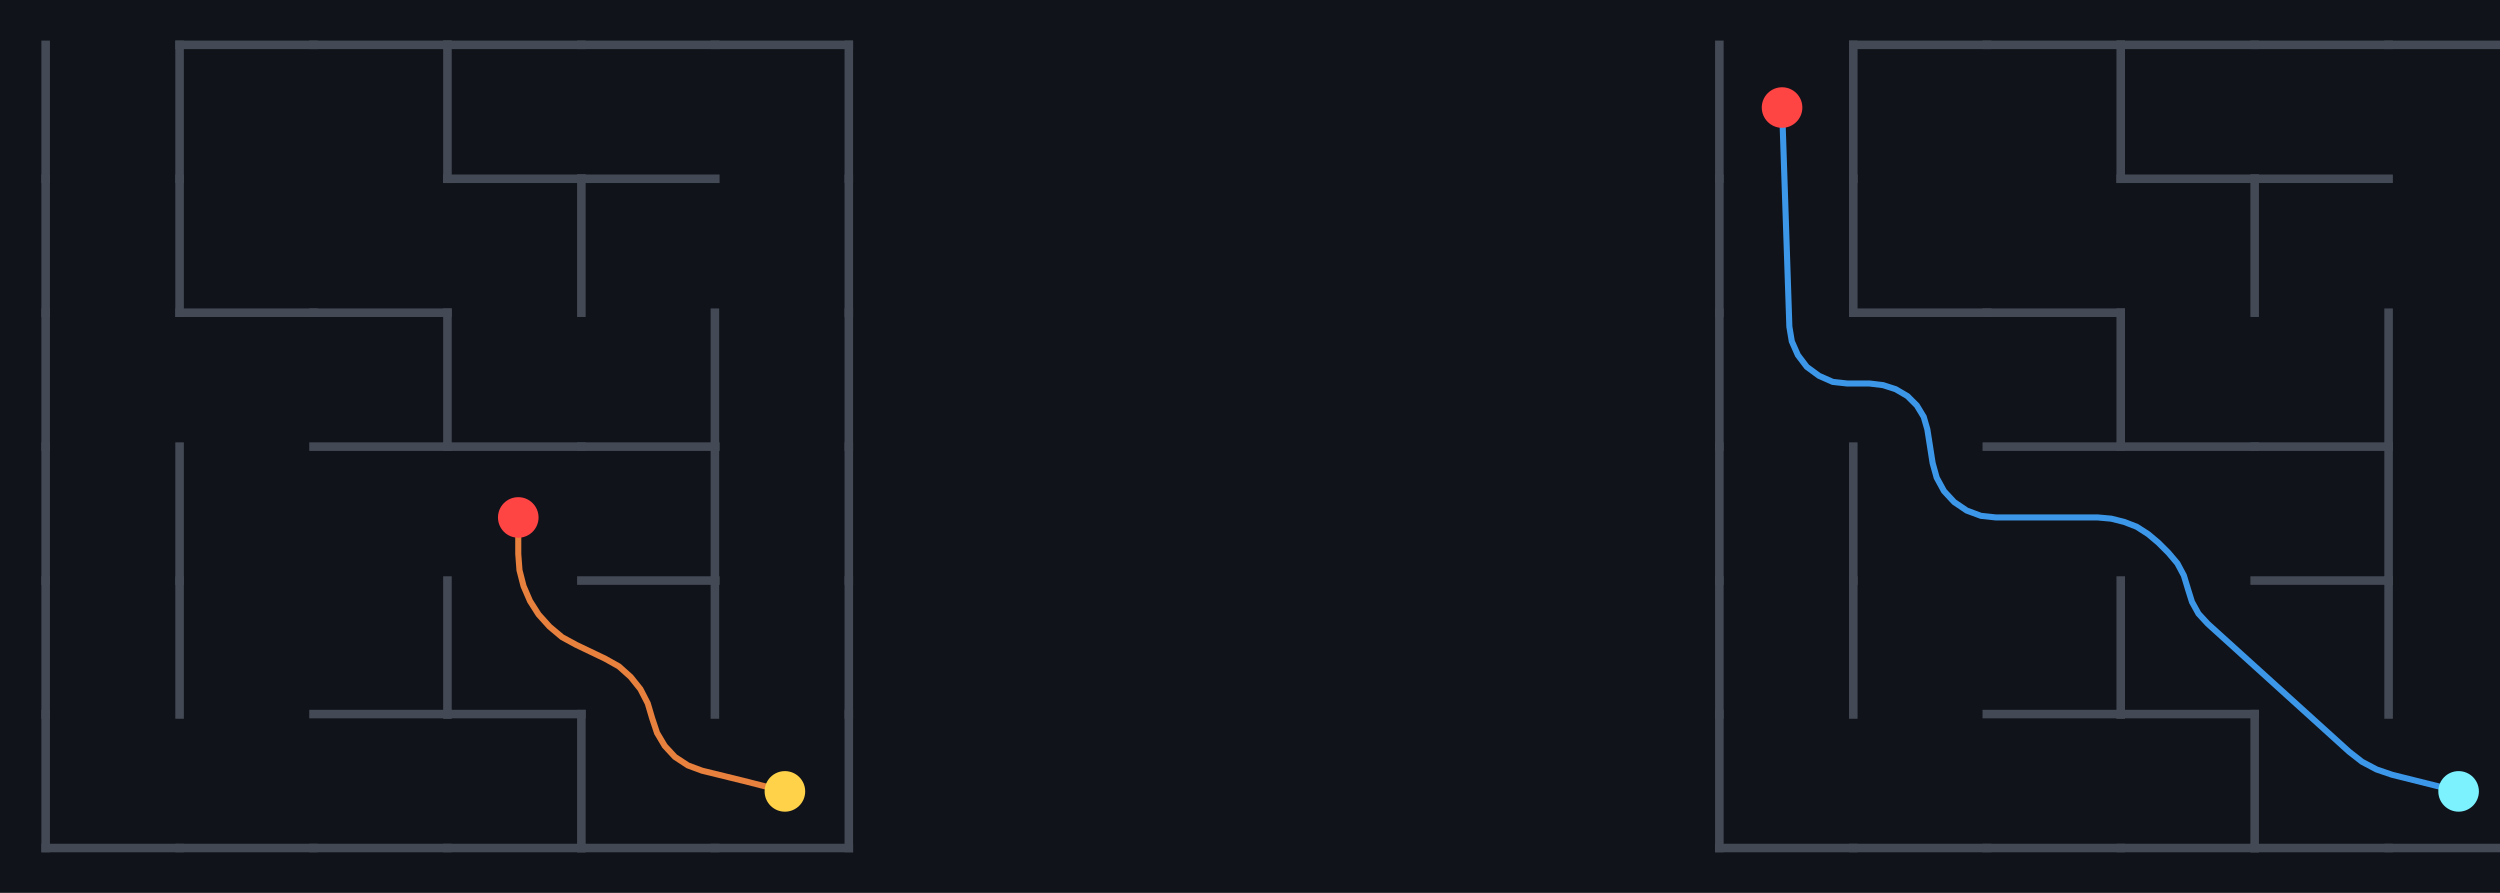
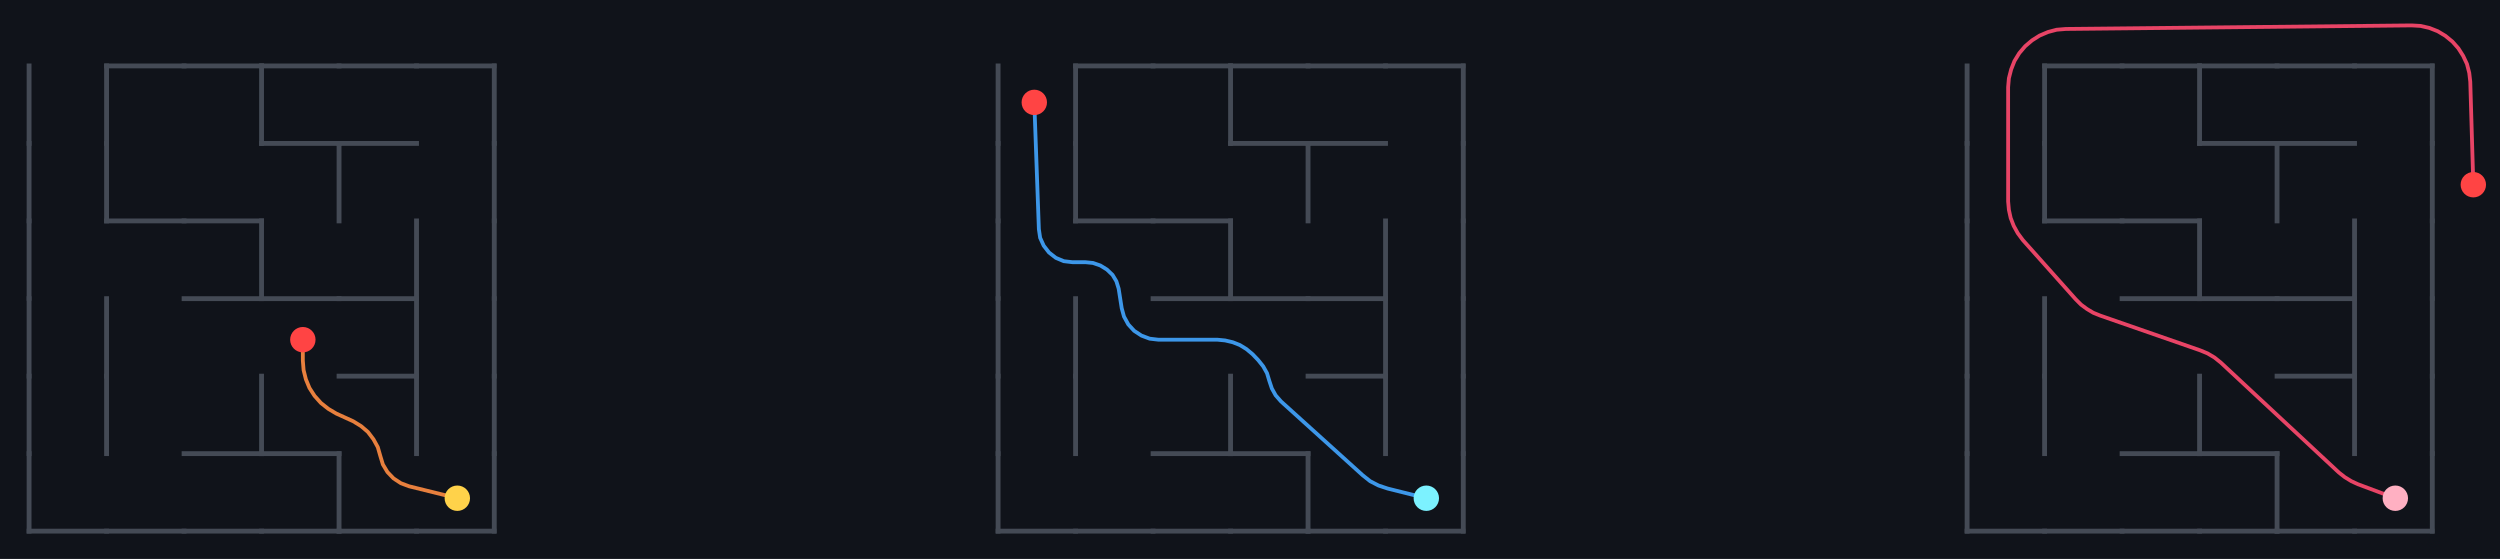
- <svg xmlns="http://www.w3.org/2000/svg" width="616" height="220" viewBox="0 0 616 220">
-   <rect x="0" y="0" width="616" height="220" fill="#10131a" />
-   <rect x="43.2" y="10" width="35.1" height="2.1" fill="#444a55" />
-   <rect x="76.2" y="10" width="35.1" height="2.1" fill="#444a55" />
-   <rect x="109.2" y="10" width="35.1" height="2.1" fill="#444a55" />
-   <rect x="142.2" y="10" width="35.1" height="2.1" fill="#444a55" />
-   <rect x="175.1" y="10" width="35.1" height="2.1" fill="#444a55" />
-   <rect x="109.2" y="43" width="35.1" height="2.1" fill="#444a55" />
-   <rect x="142.2" y="43" width="35.1" height="2.1" fill="#444a55" />
-   <rect x="43.2" y="76" width="35.1" height="2.1" fill="#444a55" />
-   <rect x="76.2" y="76" width="35.1" height="2.1" fill="#444a55" />
-   <rect x="76.2" y="109" width="35.1" height="2.1" fill="#444a55" />
-   <rect x="109.2" y="109" width="35.1" height="2.1" fill="#444a55" />
-   <rect x="142.2" y="109" width="35.1" height="2.1" fill="#444a55" />
-   <rect x="142.2" y="142" width="35.1" height="2.1" fill="#444a55" />
-   <rect x="76.2" y="174.9" width="35.1" height="2.1" fill="#444a55" />
-   <rect x="109.2" y="174.9" width="35.1" height="2.1" fill="#444a55" />
-   <rect x="10.2" y="207.9" width="35.1" height="2.1" fill="#444a55" />
-   <rect x="43.2" y="207.9" width="35.1" height="2.1" fill="#444a55" />
-   <rect x="76.2" y="207.9" width="35.1" height="2.1" fill="#444a55" />
-   <rect x="109.2" y="207.9" width="35.1" height="2.1" fill="#444a55" />
-   <rect x="142.2" y="207.9" width="35.1" height="2.1" fill="#444a55" />
-   <rect x="175.1" y="207.9" width="35.1" height="2.1" fill="#444a55" />
-   <rect x="10.2" y="10" width="2.1" height="35.1" fill="#444a55" />
-   <rect x="43.2" y="10" width="2.1" height="35.1" fill="#444a55" />
-   <rect x="109.2" y="10" width="2.1" height="35.1" fill="#444a55" />
-   <rect x="208.1" y="10" width="2.1" height="35.1" fill="#444a55" />
-   <rect x="10.2" y="43" width="2.1" height="35.1" fill="#444a55" />
-   <rect x="43.2" y="43" width="2.1" height="35.1" fill="#444a55" />
-   <rect x="142.2" y="43" width="2.1" height="35.1" fill="#444a55" />
-   <rect x="208.1" y="43" width="2.1" height="35.1" fill="#444a55" />
-   <rect x="10.2" y="76" width="2.1" height="35.1" fill="#444a55" />
-   <rect x="109.2" y="76" width="2.1" height="35.1" fill="#444a55" />
-   <rect x="175.1" y="76" width="2.1" height="35.1" fill="#444a55" />
-   <rect x="208.1" y="76" width="2.1" height="35.1" fill="#444a55" />
-   <rect x="10.2" y="109" width="2.1" height="35.1" fill="#444a55" />
-   <rect x="43.2" y="109" width="2.1" height="35.1" fill="#444a55" />
-   <rect x="175.1" y="109" width="2.1" height="35.1" fill="#444a55" />
-   <rect x="208.1" y="109" width="2.1" height="35.1" fill="#444a55" />
-   <rect x="10.2" y="142" width="2.1" height="35.1" fill="#444a55" />
-   <rect x="43.2" y="142" width="2.1" height="35.1" fill="#444a55" />
-   <rect x="109.2" y="142" width="2.1" height="35.1" fill="#444a55" />
-   <rect x="175.1" y="142" width="2.1" height="35.1" fill="#444a55" />
-   <rect x="208.1" y="142" width="2.1" height="35.1" fill="#444a55" />
-   <rect x="10.2" y="174.9" width="2.1" height="35.1" fill="#444a55" />
-   <rect x="142.2" y="174.9" width="2.1" height="35.1" fill="#444a55" />
-   <rect x="208.1" y="174.9" width="2.1" height="35.1" fill="#444a55" />
-   <polyline points="193.4,195 183.2,192.4 173,189.9 169.5,188.6 166.3,186.5 163.8,183.8 161.9,180.6 160.7,177 160.7,177 159.6,173.3 157.8,169.8 155.4,166.8 152.5,164.2 149.1,162.3 142,158.9 138.5,157 135.4,154.4 132.7,151.4 130.6,148.1 129,144.4 128,140.5 127.7,136.5 127.7,127.5" fill="none" stroke="#ff8c42" stroke-width="1.5" stroke-opacity="0.9" />
-   <circle cx="193.4" cy="195" r="5" fill="#ffd24a" />
-   <circle cx="127.7" cy="127.5" r="5" fill="#ff4444" />
-   <rect x="455.6" y="10" width="35.1" height="2.1" fill="#444a55" />
-   <rect x="488.5" y="10" width="35.1" height="2.1" fill="#444a55" />
-   <rect x="521.5" y="10" width="35.1" height="2.1" fill="#444a55" />
-   <rect x="554.5" y="10" width="35.1" height="2.1" fill="#444a55" />
-   <rect x="587.5" y="10" width="35.1" height="2.1" fill="#444a55" />
-   <rect x="521.5" y="43" width="35.1" height="2.1" fill="#444a55" />
-   <rect x="554.5" y="43" width="35.1" height="2.1" fill="#444a55" />
-   <rect x="455.6" y="76" width="35.1" height="2.1" fill="#444a55" />
-   <rect x="488.5" y="76" width="35.1" height="2.1" fill="#444a55" />
-   <rect x="488.5" y="109" width="35.1" height="2.1" fill="#444a55" />
-   <rect x="521.5" y="109" width="35.1" height="2.1" fill="#444a55" />
-   <rect x="554.5" y="109" width="35.1" height="2.1" fill="#444a55" />
-   <rect x="554.5" y="142" width="35.1" height="2.1" fill="#444a55" />
-   <rect x="488.5" y="174.9" width="35.1" height="2.1" fill="#444a55" />
-   <rect x="521.5" y="174.9" width="35.1" height="2.1" fill="#444a55" />
-   <rect x="422.6" y="207.9" width="35.1" height="2.1" fill="#444a55" />
-   <rect x="455.6" y="207.9" width="35.1" height="2.1" fill="#444a55" />
-   <rect x="488.5" y="207.9" width="35.1" height="2.1" fill="#444a55" />
-   <rect x="521.5" y="207.9" width="35.1" height="2.1" fill="#444a55" />
-   <rect x="554.5" y="207.9" width="35.1" height="2.1" fill="#444a55" />
-   <rect x="587.5" y="207.9" width="35.1" height="2.1" fill="#444a55" />
-   <rect x="422.6" y="10" width="2.1" height="35.1" fill="#444a55" />
-   <rect x="455.6" y="10" width="2.1" height="35.1" fill="#444a55" />
-   <rect x="521.5" y="10" width="2.1" height="35.1" fill="#444a55" />
-   <rect x="620.5" y="10" width="2.1" height="35.1" fill="#444a55" />
-   <rect x="422.6" y="43" width="2.1" height="35.1" fill="#444a55" />
-   <rect x="455.6" y="43" width="2.1" height="35.1" fill="#444a55" />
-   <rect x="554.5" y="43" width="2.1" height="35.1" fill="#444a55" />
-   <rect x="620.5" y="43" width="2.1" height="35.1" fill="#444a55" />
-   <rect x="422.6" y="76" width="2.1" height="35.1" fill="#444a55" />
-   <rect x="521.5" y="76" width="2.1" height="35.1" fill="#444a55" />
-   <rect x="587.5" y="76" width="2.1" height="35.1" fill="#444a55" />
-   <rect x="620.5" y="76" width="2.1" height="35.1" fill="#444a55" />
-   <rect x="422.6" y="109" width="2.1" height="35.1" fill="#444a55" />
-   <rect x="455.6" y="109" width="2.1" height="35.1" fill="#444a55" />
-   <rect x="587.5" y="109" width="2.1" height="35.1" fill="#444a55" />
-   <rect x="620.5" y="109" width="2.1" height="35.1" fill="#444a55" />
-   <rect x="422.6" y="142" width="2.1" height="35.1" fill="#444a55" />
-   <rect x="455.6" y="142" width="2.1" height="35.1" fill="#444a55" />
-   <rect x="521.5" y="142" width="2.1" height="35.1" fill="#444a55" />
-   <rect x="587.5" y="142" width="2.1" height="35.1" fill="#444a55" />
-   <rect x="620.5" y="142" width="2.1" height="35.1" fill="#444a55" />
-   <rect x="422.6" y="174.9" width="2.1" height="35.1" fill="#444a55" />
-   <rect x="554.5" y="174.9" width="2.1" height="35.1" fill="#444a55" />
-   <rect x="620.5" y="174.9" width="2.1" height="35.1" fill="#444a55" />
-   <polyline points="605.8,195 589.4,190.9 585.6,189.6 582,187.7 578.8,185.2 567.2,174.7 555.6,164.2 544,153.7 541.7,151.2 540.1,148.3 539.1,145.1 539.1,145.1 538.1,141.8 536.5,138.8 534.3,136.2 531.8,133.7 529.3,131.6 526.5,129.8 523.4,128.6 520.2,127.8 516.9,127.5 504.4,127.5 491.8,127.5 488.1,127.1 484.6,125.8 481.5,123.7 479,121 477.2,117.7 476.2,114.1 474.9,105.8 474,102.7 472.3,99.9 470,97.6 470,97.6 467.1,95.9 464,94.9 460.7,94.5 455.2,94.5 451.6,94.1 448.2,92.6 445.2,90.4 445.2,90.4 443,87.5 441.5,84.1 440.9,80.5 440.3,62.5 439.7,44.5 439.1,26.5" fill="none" stroke="#42a5ff" stroke-width="1.5" stroke-opacity="0.9" />
-   <circle cx="605.8" cy="195" r="5" fill="#7cf2ff" />
-   <circle cx="439.1" cy="26.5" r="5" fill="#ff4444" />
+ <svg xmlns="http://www.w3.org/2000/svg" width="984" height="220" viewBox="0 0 984 220">
+   <rect x="0" y="0" width="984" height="220" fill="#10131a" />
+   <rect x="41" y="25" width="32.4" height="1.9" fill="#444a55" />
+   <rect x="71.5" y="25" width="32.4" height="1.9" fill="#444a55" />
+   <rect x="102" y="25" width="32.4" height="1.9" fill="#444a55" />
+   <rect x="132.5" y="25" width="32.4" height="1.9" fill="#444a55" />
+   <rect x="163" y="25" width="32.4" height="1.9" fill="#444a55" />
+   <rect x="102" y="55.5" width="32.4" height="1.9" fill="#444a55" />
+   <rect x="132.5" y="55.5" width="32.4" height="1.9" fill="#444a55" />
+   <rect x="41" y="86" width="32.4" height="1.9" fill="#444a55" />
+   <rect x="71.5" y="86" width="32.4" height="1.9" fill="#444a55" />
+   <rect x="71.5" y="116.6" width="32.4" height="1.9" fill="#444a55" />
+   <rect x="102" y="116.6" width="32.4" height="1.9" fill="#444a55" />
+   <rect x="132.5" y="116.6" width="32.4" height="1.9" fill="#444a55" />
+   <rect x="132.5" y="147.1" width="32.4" height="1.9" fill="#444a55" />
+   <rect x="71.5" y="177.6" width="32.4" height="1.9" fill="#444a55" />
+   <rect x="102" y="177.6" width="32.4" height="1.9" fill="#444a55" />
+   <rect x="10.5" y="208.1" width="32.4" height="1.9" fill="#444a55" />
+   <rect x="41" y="208.1" width="32.4" height="1.9" fill="#444a55" />
+   <rect x="71.5" y="208.1" width="32.4" height="1.9" fill="#444a55" />
+   <rect x="102" y="208.1" width="32.4" height="1.9" fill="#444a55" />
+   <rect x="132.5" y="208.1" width="32.4" height="1.9" fill="#444a55" />
+   <rect x="163" y="208.1" width="32.4" height="1.9" fill="#444a55" />
+   <rect x="10.5" y="25" width="1.9" height="32.4" fill="#444a55" />
+   <rect x="41" y="25" width="1.9" height="32.4" fill="#444a55" />
+   <rect x="102" y="25" width="1.9" height="32.4" fill="#444a55" />
+   <rect x="193.6" y="25" width="1.9" height="32.4" fill="#444a55" />
+   <rect x="10.5" y="55.5" width="1.9" height="32.4" fill="#444a55" />
+   <rect x="41" y="55.5" width="1.9" height="32.4" fill="#444a55" />
+   <rect x="132.5" y="55.5" width="1.9" height="32.4" fill="#444a55" />
+   <rect x="193.6" y="55.5" width="1.9" height="32.4" fill="#444a55" />
+   <rect x="10.5" y="86" width="1.9" height="32.4" fill="#444a55" />
+   <rect x="102" y="86" width="1.9" height="32.4" fill="#444a55" />
+   <rect x="163" y="86" width="1.9" height="32.4" fill="#444a55" />
+   <rect x="193.6" y="86" width="1.9" height="32.4" fill="#444a55" />
+   <rect x="10.5" y="116.6" width="1.9" height="32.4" fill="#444a55" />
+   <rect x="41" y="116.6" width="1.9" height="32.4" fill="#444a55" />
+   <rect x="163" y="116.6" width="1.9" height="32.4" fill="#444a55" />
+   <rect x="193.6" y="116.6" width="1.9" height="32.4" fill="#444a55" />
+   <rect x="10.5" y="147.1" width="1.9" height="32.4" fill="#444a55" />
+   <rect x="41" y="147.1" width="1.9" height="32.4" fill="#444a55" />
+   <rect x="102" y="147.1" width="1.9" height="32.4" fill="#444a55" />
+   <rect x="163" y="147.1" width="1.9" height="32.4" fill="#444a55" />
+   <rect x="193.6" y="147.1" width="1.9" height="32.4" fill="#444a55" />
+   <rect x="10.5" y="177.6" width="1.9" height="32.4" fill="#444a55" />
+   <rect x="132.5" y="177.6" width="1.9" height="32.4" fill="#444a55" />
+   <rect x="193.6" y="177.6" width="1.9" height="32.4" fill="#444a55" />
+   <polyline points="180,196.1 161,191.4 157.8,190.2 154.9,188.3 152.5,185.8 150.7,182.8 149.7,179.5 149.7,179.5 148.7,176 147,172.9 144.8,170 142.1,167.7 139,165.8 132.4,162.8 129.2,160.9 126.3,158.6 123.8,155.8 121.8,152.7 120.4,149.3 119.5,145.7 119.2,142 119.2,133.7" fill="none" stroke="#ff8c42" stroke-width="1.5" stroke-opacity="0.9" />
+   <circle cx="180" cy="196.1" r="5" fill="#ffd24a" />
+   <circle cx="119.2" cy="133.7" r="5" fill="#ff4444" />
+   <rect x="422.4" y="25" width="32.4" height="1.9" fill="#444a55" />
+   <rect x="452.9" y="25" width="32.4" height="1.9" fill="#444a55" />
+   <rect x="483.4" y="25" width="32.4" height="1.9" fill="#444a55" />
+   <rect x="513.9" y="25" width="32.4" height="1.9" fill="#444a55" />
+   <rect x="544.4" y="25" width="32.4" height="1.9" fill="#444a55" />
+   <rect x="483.4" y="55.5" width="32.4" height="1.9" fill="#444a55" />
+   <rect x="513.9" y="55.5" width="32.4" height="1.9" fill="#444a55" />
+   <rect x="422.4" y="86" width="32.4" height="1.9" fill="#444a55" />
+   <rect x="452.9" y="86" width="32.4" height="1.9" fill="#444a55" />
+   <rect x="452.9" y="116.6" width="32.4" height="1.9" fill="#444a55" />
+   <rect x="483.4" y="116.6" width="32.4" height="1.9" fill="#444a55" />
+   <rect x="513.9" y="116.6" width="32.4" height="1.9" fill="#444a55" />
+   <rect x="513.9" y="147.1" width="32.4" height="1.9" fill="#444a55" />
+   <rect x="452.9" y="177.6" width="32.4" height="1.9" fill="#444a55" />
+   <rect x="483.4" y="177.6" width="32.4" height="1.9" fill="#444a55" />
+   <rect x="391.9" y="208.1" width="32.4" height="1.9" fill="#444a55" />
+   <rect x="422.4" y="208.1" width="32.4" height="1.9" fill="#444a55" />
+   <rect x="452.9" y="208.1" width="32.4" height="1.9" fill="#444a55" />
+   <rect x="483.4" y="208.1" width="32.4" height="1.9" fill="#444a55" />
+   <rect x="513.9" y="208.1" width="32.4" height="1.9" fill="#444a55" />
+   <rect x="544.4" y="208.1" width="32.4" height="1.9" fill="#444a55" />
+   <rect x="391.9" y="25" width="1.9" height="32.4" fill="#444a55" />
+   <rect x="422.4" y="25" width="1.9" height="32.4" fill="#444a55" />
+   <rect x="483.4" y="25" width="1.9" height="32.4" fill="#444a55" />
+   <rect x="575" y="25" width="1.9" height="32.4" fill="#444a55" />
+   <rect x="391.9" y="55.5" width="1.9" height="32.4" fill="#444a55" />
+   <rect x="422.4" y="55.5" width="1.9" height="32.4" fill="#444a55" />
+   <rect x="513.9" y="55.5" width="1.9" height="32.4" fill="#444a55" />
+   <rect x="575" y="55.5" width="1.9" height="32.4" fill="#444a55" />
+   <rect x="391.9" y="86" width="1.9" height="32.4" fill="#444a55" />
+   <rect x="483.4" y="86" width="1.9" height="32.4" fill="#444a55" />
+   <rect x="544.4" y="86" width="1.9" height="32.4" fill="#444a55" />
+   <rect x="575" y="86" width="1.9" height="32.4" fill="#444a55" />
+   <rect x="391.9" y="116.6" width="1.9" height="32.4" fill="#444a55" />
+   <rect x="422.4" y="116.6" width="1.9" height="32.4" fill="#444a55" />
+   <rect x="544.4" y="116.6" width="1.9" height="32.4" fill="#444a55" />
+   <rect x="575" y="116.6" width="1.9" height="32.4" fill="#444a55" />
+   <rect x="391.9" y="147.1" width="1.9" height="32.4" fill="#444a55" />
+   <rect x="422.4" y="147.1" width="1.9" height="32.4" fill="#444a55" />
+   <rect x="483.4" y="147.1" width="1.9" height="32.4" fill="#444a55" />
+   <rect x="544.4" y="147.1" width="1.9" height="32.4" fill="#444a55" />
+   <rect x="575" y="147.1" width="1.9" height="32.4" fill="#444a55" />
+   <rect x="391.9" y="177.6" width="1.9" height="32.4" fill="#444a55" />
+   <rect x="513.9" y="177.6" width="1.9" height="32.4" fill="#444a55" />
+   <rect x="575" y="177.6" width="1.9" height="32.4" fill="#444a55" />
+   <polyline points="561.4,196.1 546.2,192.3 542.6,191.1 539.3,189.4 536.4,187.1 504.2,158 502.1,155.6 500.6,152.9 499.6,149.9 499.6,149.9 498.7,146.9 497.2,144.2 495.2,141.7 493,139.4 490.6,137.4 488,135.8 485.2,134.7 482.2,134 479.1,133.7 455.9,133.7 452.5,133.3 449.3,132.1 446.4,130.2 444.1,127.7 442.4,124.6 441.5,121.3 440.3,113.6 439.4,110.7 437.9,108.2 435.7,106.1 435.7,106.1 433.1,104.5 430.2,103.5 427.2,103.2 422.1,103.2 418.7,102.8 415.6,101.5 412.9,99.4 412.9,99.4 410.8,96.7 409.4,93.6 408.9,90.2 407.1,40.3" fill="none" stroke="#42a5ff" stroke-width="1.5" stroke-opacity="0.9" />
+   <circle cx="561.4" cy="196.1" r="5" fill="#7cf2ff" />
+   <circle cx="407.1" cy="40.3" r="5" fill="#ff4444" />
+   <rect x="803.8" y="25" width="32.4" height="1.9" fill="#444a55" />
+   <rect x="834.3" y="25" width="32.4" height="1.9" fill="#444a55" />
+   <rect x="864.8" y="25" width="32.4" height="1.9" fill="#444a55" />
+   <rect x="895.3" y="25" width="32.4" height="1.9" fill="#444a55" />
+   <rect x="925.8" y="25" width="32.4" height="1.9" fill="#444a55" />
+   <rect x="864.8" y="55.5" width="32.4" height="1.9" fill="#444a55" />
+   <rect x="895.3" y="55.5" width="32.4" height="1.9" fill="#444a55" />
+   <rect x="803.8" y="86" width="32.4" height="1.9" fill="#444a55" />
+   <rect x="834.3" y="86" width="32.4" height="1.9" fill="#444a55" />
+   <rect x="834.3" y="116.6" width="32.4" height="1.9" fill="#444a55" />
+   <rect x="864.8" y="116.6" width="32.4" height="1.9" fill="#444a55" />
+   <rect x="895.3" y="116.6" width="32.4" height="1.9" fill="#444a55" />
+   <rect x="895.3" y="147.1" width="32.4" height="1.9" fill="#444a55" />
+   <rect x="834.3" y="177.6" width="32.4" height="1.9" fill="#444a55" />
+   <rect x="864.8" y="177.6" width="32.4" height="1.9" fill="#444a55" />
+   <rect x="773.3" y="208.1" width="32.4" height="1.9" fill="#444a55" />
+   <rect x="803.8" y="208.1" width="32.4" height="1.9" fill="#444a55" />
+   <rect x="834.3" y="208.1" width="32.4" height="1.9" fill="#444a55" />
+   <rect x="864.8" y="208.1" width="32.4" height="1.9" fill="#444a55" />
+   <rect x="895.3" y="208.1" width="32.4" height="1.9" fill="#444a55" />
+   <rect x="925.8" y="208.1" width="32.4" height="1.9" fill="#444a55" />
+   <rect x="773.3" y="25" width="1.9" height="32.4" fill="#444a55" />
+   <rect x="803.8" y="25" width="1.9" height="32.4" fill="#444a55" />
+   <rect x="864.8" y="25" width="1.9" height="32.4" fill="#444a55" />
+   <rect x="956.4" y="25" width="1.9" height="32.4" fill="#444a55" />
+   <rect x="773.3" y="55.5" width="1.9" height="32.4" fill="#444a55" />
+   <rect x="803.8" y="55.5" width="1.9" height="32.4" fill="#444a55" />
+   <rect x="895.3" y="55.5" width="1.9" height="32.4" fill="#444a55" />
+   <rect x="956.4" y="55.5" width="1.9" height="32.4" fill="#444a55" />
+   <rect x="773.3" y="86" width="1.9" height="32.4" fill="#444a55" />
+   <rect x="864.8" y="86" width="1.9" height="32.4" fill="#444a55" />
+   <rect x="925.8" y="86" width="1.9" height="32.4" fill="#444a55" />
+   <rect x="956.4" y="86" width="1.9" height="32.4" fill="#444a55" />
+   <rect x="773.3" y="116.6" width="1.9" height="32.4" fill="#444a55" />
+   <rect x="803.8" y="116.6" width="1.9" height="32.4" fill="#444a55" />
+   <rect x="925.8" y="116.6" width="1.9" height="32.4" fill="#444a55" />
+   <rect x="956.4" y="116.6" width="1.9" height="32.4" fill="#444a55" />
+   <rect x="773.3" y="147.1" width="1.9" height="32.4" fill="#444a55" />
+   <rect x="803.8" y="147.1" width="1.9" height="32.4" fill="#444a55" />
+   <rect x="864.8" y="147.1" width="1.9" height="32.4" fill="#444a55" />
+   <rect x="925.8" y="147.1" width="1.9" height="32.4" fill="#444a55" />
+   <rect x="956.4" y="147.1" width="1.9" height="32.4" fill="#444a55" />
+   <rect x="773.3" y="177.6" width="1.9" height="32.4" fill="#444a55" />
+   <rect x="895.3" y="177.6" width="1.9" height="32.4" fill="#444a55" />
+   <rect x="956.4" y="177.6" width="1.9" height="32.4" fill="#444a55" />
+   <polyline points="942.8,196.1 928.1,190.6 925.5,189.4 922.9,187.8 920.6,186 874.1,142.7 871.6,140.7 868.9,139.1 866,137.9 826.6,124.2 823.9,123.1 821.4,121.6 819.1,119.9 817,117.8 796.2,94.5 794.2,91.8 792.6,88.9 791.4,85.8 790.7,82.6 790.4,79.3 790.4,34.3 790.7,30.8 791.6,27.3 792.9,24 794.8,20.9 797.1,18.2 799.8,15.9 802.8,14 806.1,12.6 809.5,11.7 813.1,11.4 949.2,10 952.7,10.2 956.2,11 959.5,12.3 962.5,14.1 965.3,16.4 967.6,19 969.5,22 971,25.2 971.9,28.7 972.3,32.2 973.5,72.7" fill="none" stroke="#ff4a6e" stroke-width="1.5" stroke-opacity="0.9" />
+   <circle cx="942.8" cy="196.1" r="5" fill="#ffb0c2" />
+   <circle cx="973.5" cy="72.7" r="5" fill="#ff4444" />
</svg>
